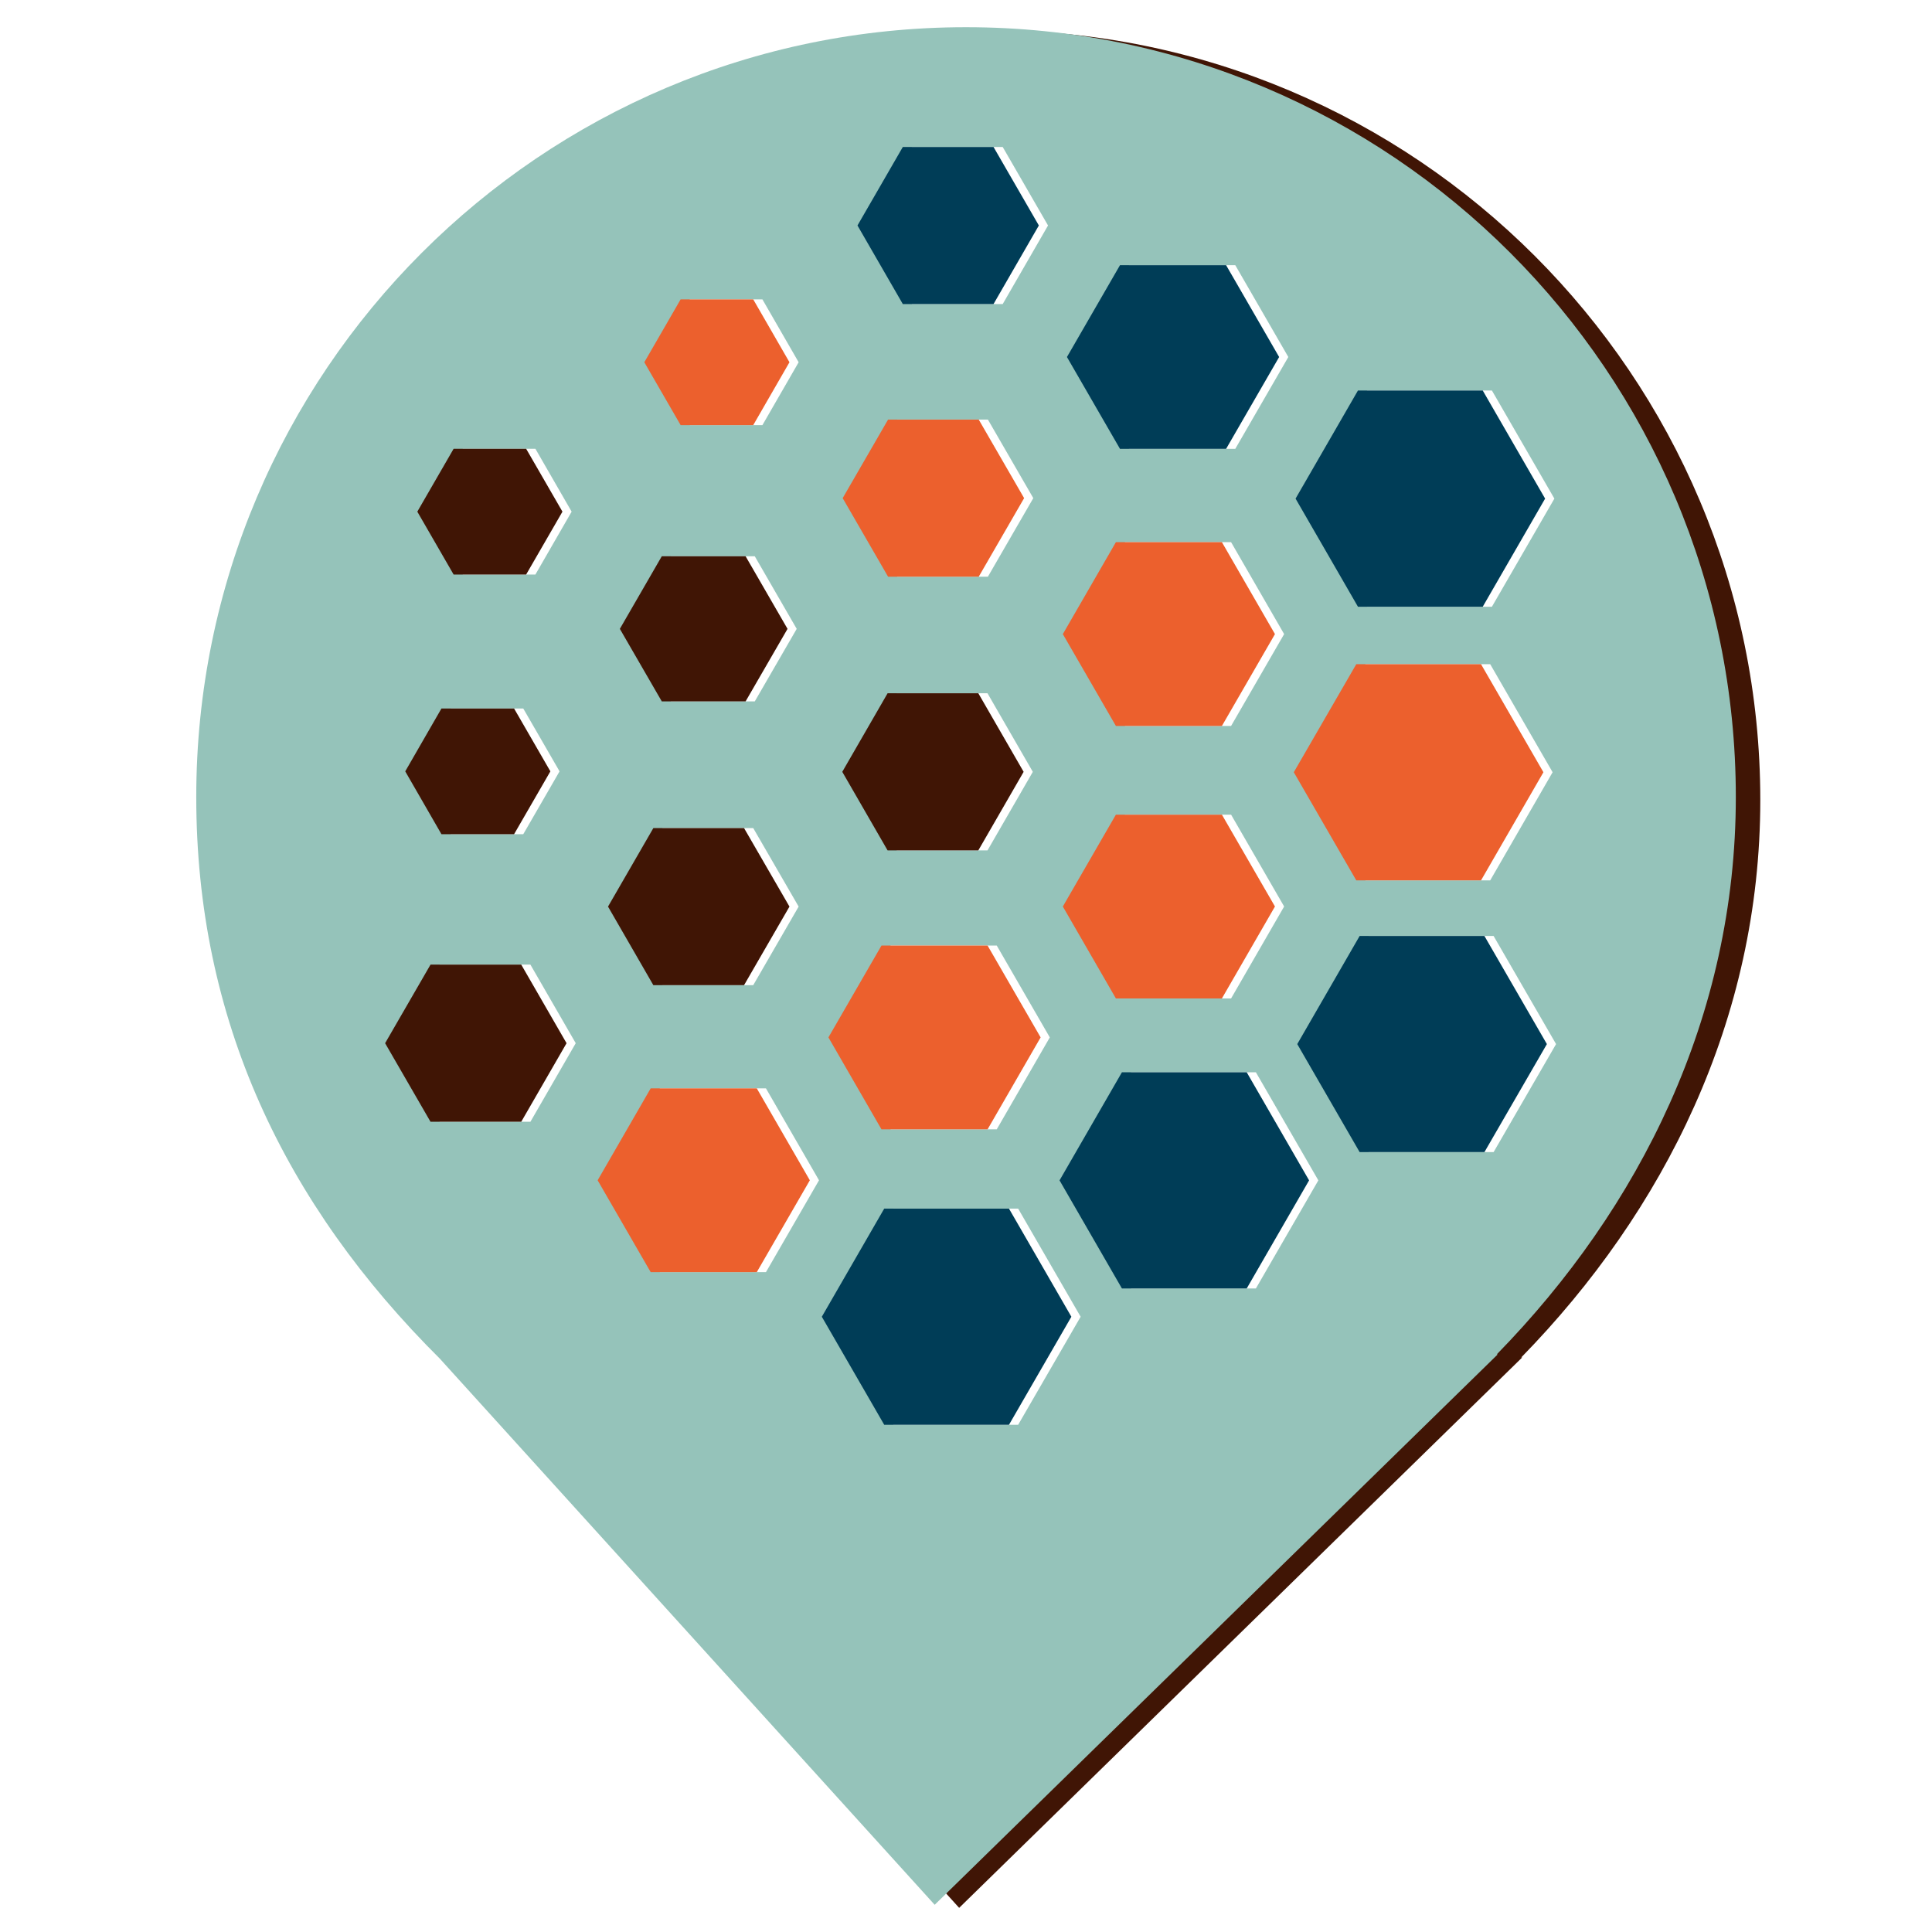
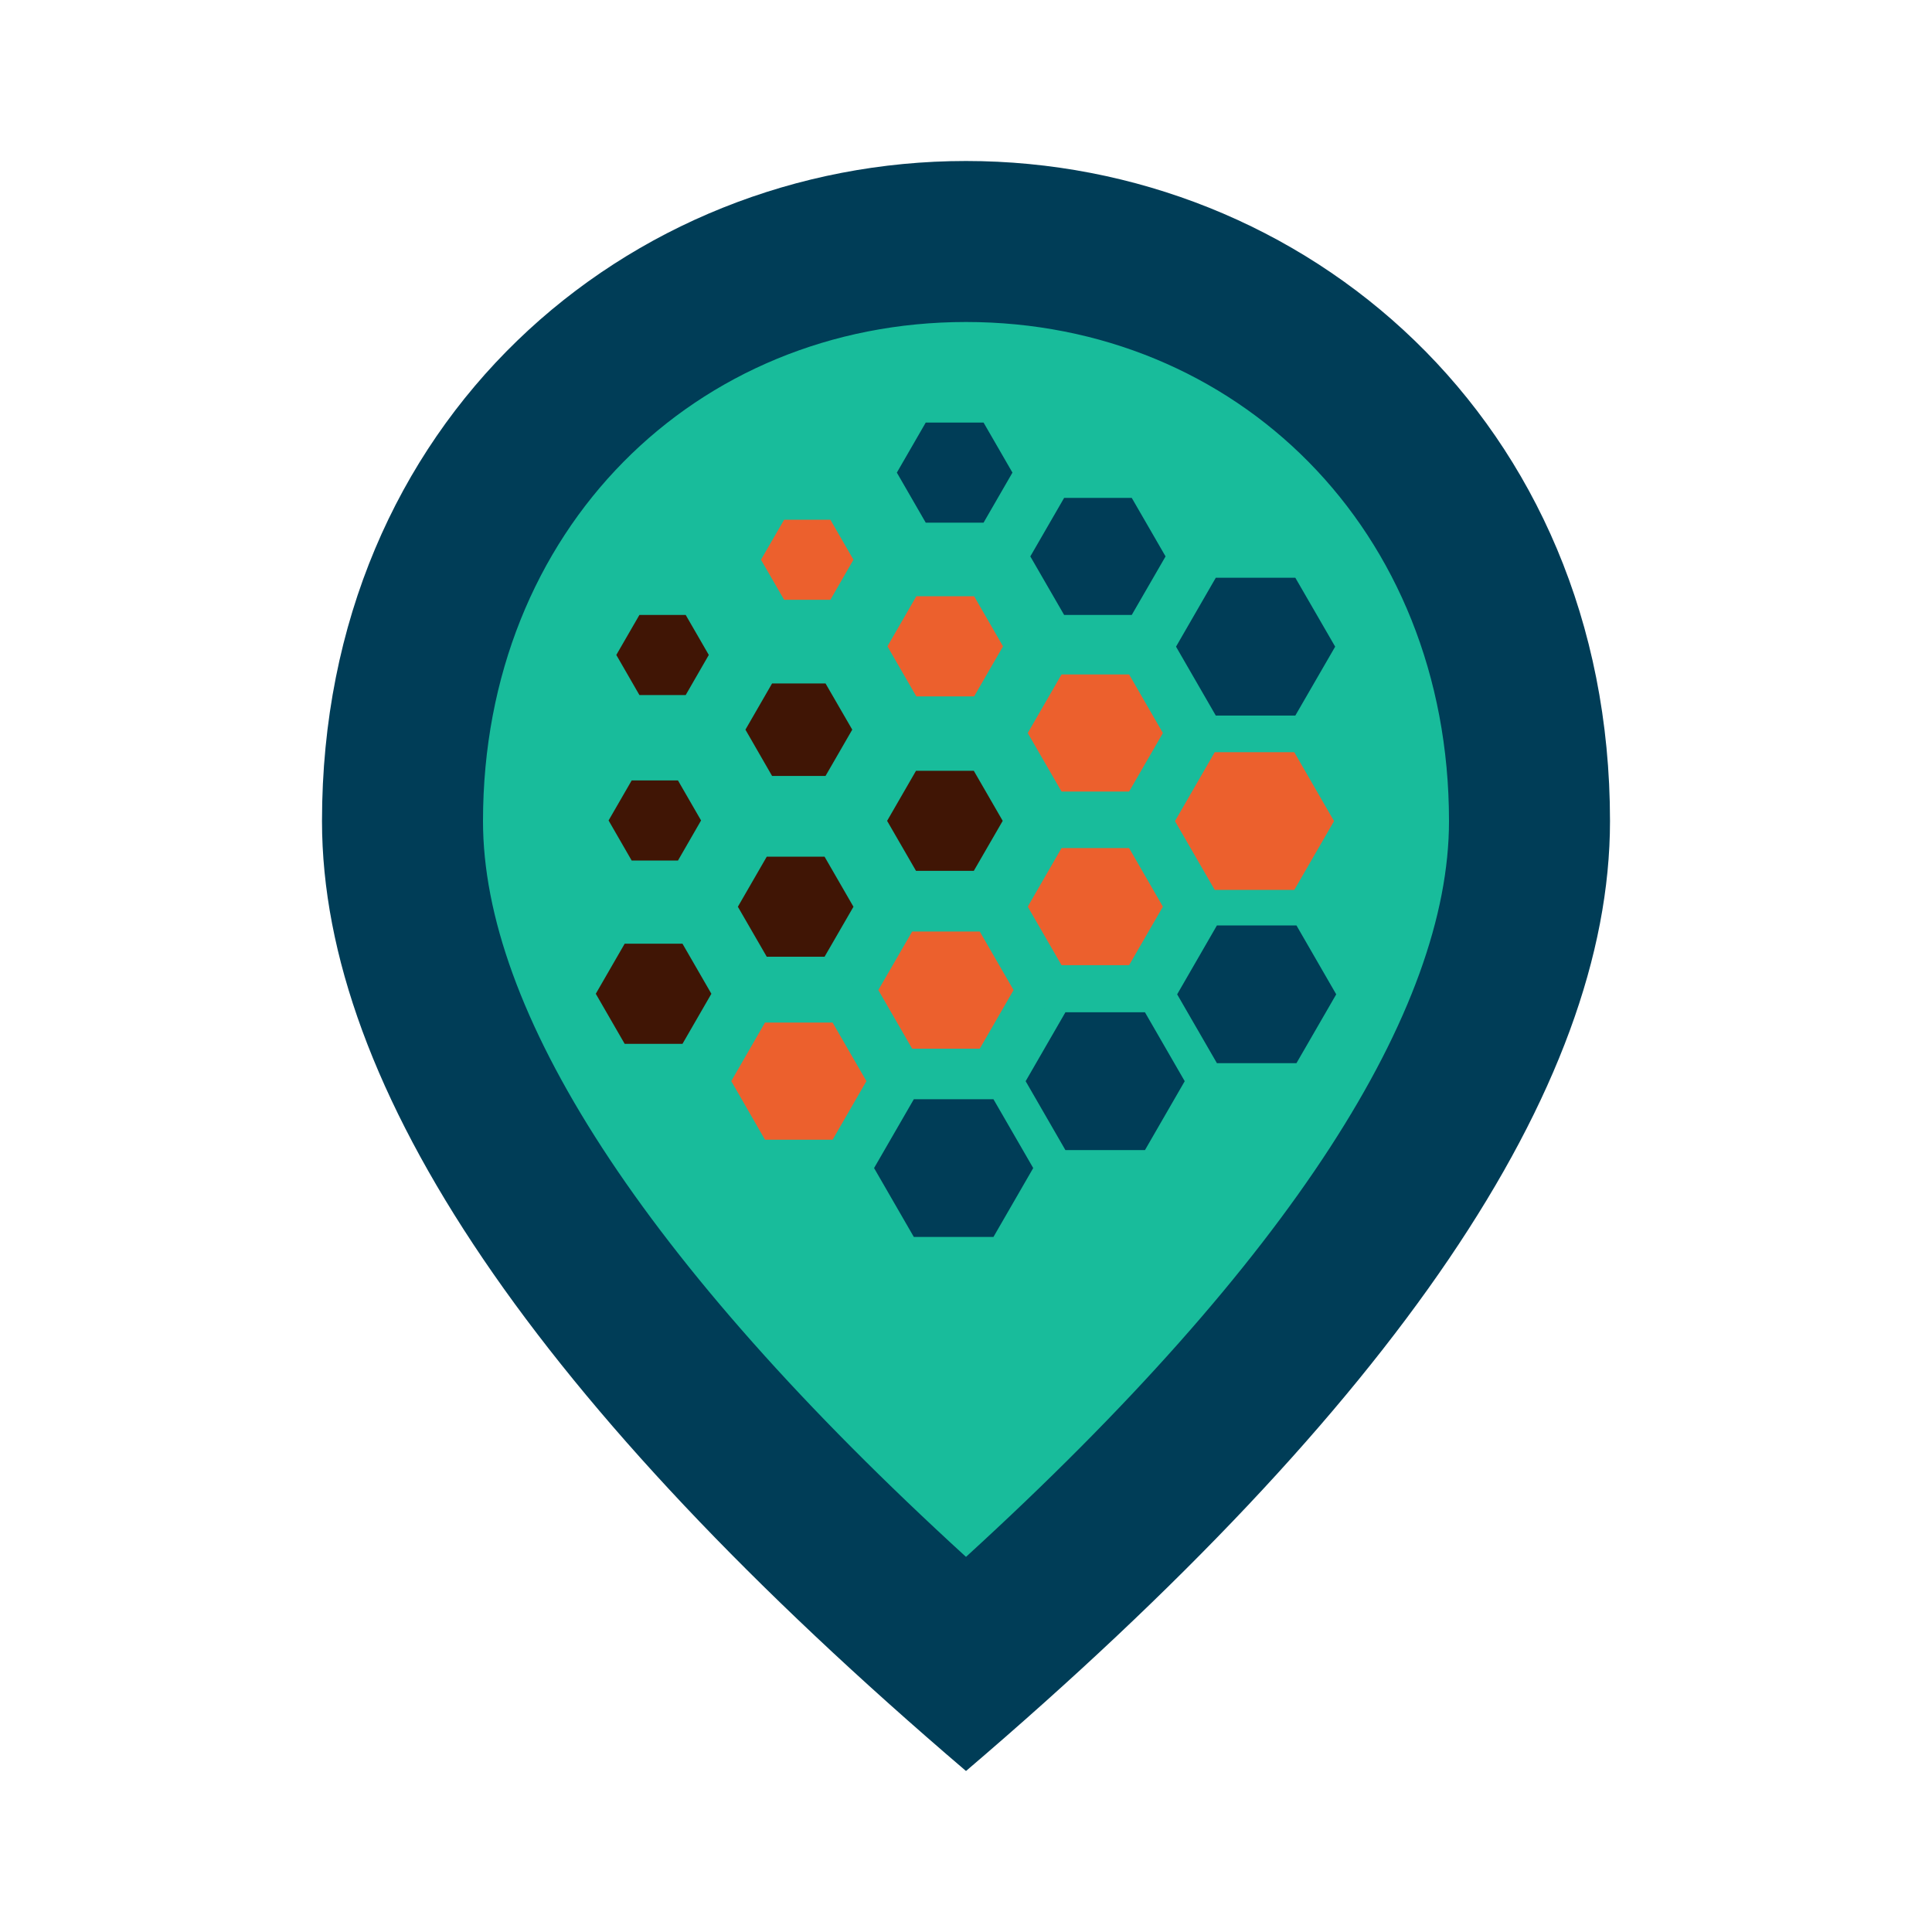
<svg xmlns="http://www.w3.org/2000/svg" style="isolation:isolate" viewBox="0 0 24 24" width="24pt" height="24pt">
  <defs>
-     <clipPath id="_clipPath_OgwgK6jXGk3NGqTalGWBnKwJ4YZQ2iSZ">
+     <clipPath id="_clipPath_s5HyxNC7MV8bLAU4L36oJWY6x8IHOqDp">
      <rect width="24" height="24" />
    </clipPath>
  </defs>
-   <g clip-path="url(#_clipPath_OgwgK6jXGk3NGqTalGWBnKwJ4YZQ2iSZ)">
-     <clipPath id="_clipPath_KHuBiyIAlUmO6IbavMO0lbpFKK0GFPwu">
+   <g clip-path="url(#_clipPath_s5HyxNC7MV8bLAU4L36oJWY6x8IHOqDp)">
+     <clipPath id="_clipPath_4hbueff8pYWN3kR5mhxmgUiqxcYxVxhC">
      <rect x="0" y="0" width="24" height="24" transform="matrix(1,0,0,1,0,0)" fill="rgb(255,255,255)" />
    </clipPath>
-     <g clip-path="url(#_clipPath_KHuBiyIAlUmO6IbavMO0lbpFKK0GFPwu)">
+     <g clip-path="url(#_clipPath_4hbueff8pYWN3kR5mhxmgUiqxcYxVxhC)">
      <g>
-         <clipPath id="_clipPath_7MQMUkYowPnwM4KZEdHqRJdI1xeqf5mT">
+         <clipPath id="_clipPath_iuHu1Xz4ijuVufaMDpvziGcZHMESxl5c">
          <rect x="0" y="0" width="24" height="24" transform="matrix(1,0,0,1,0,0)" fill="rgb(255,255,255)" />
        </clipPath>
-         <g clip-path="url(#_clipPath_7MQMUkYowPnwM4KZEdHqRJdI1xeqf5mT)">
+         <g clip-path="url(#_clipPath_iuHu1Xz4ijuVufaMDpvziGcZHMESxl5c)">
          <g>
            <g />
          </g>
        </g>
-         <clipPath id="_clipPath_F8QpjFahRBp43ghknGIEZsv6Jb0wAQAs">
+         <clipPath id="_clipPath_xAHaAjwotc8cVcoISZWbdBjy3n9R0WXt">
          <rect x="0" y="0" width="24" height="24" transform="matrix(1,0,0,1,0,0)" fill="rgb(255,255,255)" />
        </clipPath>
-         <g clip-path="url(#_clipPath_F8QpjFahRBp43ghknGIEZsv6Jb0wAQAs)">
+         <g clip-path="url(#_clipPath_xAHaAjwotc8cVcoISZWbdBjy3n9R0WXt)">
          <g>
            <g>
              <g />
            </g>
          </g>
        </g>
      </g>
    </g>
-     <path d=" M 18.897 16.863 C 20.674 15.044 21.867 12.662 21.867 9.939 C 21.867 4.661 17.582 0.376 12.304 0.376 C 7.026 0.376 2.742 4.661 2.742 9.939 C 2.742 12.695 3.83 14.992 5.778 16.926 L 5.777 16.926 L 11.915 23.7 L 18.909 16.863 L 18.897 16.863 Z " fill="rgb(64,21,5)" />
-     <path d=" M 18.593 16.825 C 20.37 15.006 21.563 12.624 21.563 9.901 C 21.563 4.623 17.278 0.338 12 0.338 C 6.722 0.338 2.438 4.623 2.438 9.901 C 2.438 12.657 3.526 14.954 5.474 16.888 L 5.473 16.888 L 11.611 23.662 L 18.605 16.825 L 18.593 16.825 Z " fill="rgb(149,195,186)" />
-     <clipPath id="_clipPath_c8qkwA13HKlo1QJrVIIRL6L5MRCy3Wxd">
+     <clipPath id="_clipPath_voaDyzalgrzhaFmuRz8XsnAdx76GxQJG">
      <rect x="4.899" y="1.826" width="14.431" height="15.873" transform="matrix(1,0,0,1,0,0)" fill="rgb(255,255,255)" />
    </clipPath>
-     <g clip-path="url(#_clipPath_c8qkwA13HKlo1QJrVIIRL6L5MRCy3Wxd)">
+     <g clip-path="url(#_clipPath_voaDyzalgrzhaFmuRz8XsnAdx76GxQJG)">
      <g>
        <g>
          <path d=" M 18.533 4.851 L 16.983 4.851 L 16.208 6.194 L 16.983 7.537 L 18.533 7.537 L 19.309 6.194 L 18.533 4.851 L 18.533 4.851 Z " fill="rgb(255,255,255)" />
          <path d=" M 15.345 3.294 L 14.027 3.294 L 13.368 4.435 L 14.027 5.576 L 15.345 5.576 L 16.004 4.435 L 15.345 3.294 L 15.345 3.294 Z " fill="rgb(255,255,255)" />
          <path d=" M 15.293 6.735 L 13.976 6.735 L 13.317 7.877 L 13.976 9.018 L 15.293 9.018 L 15.952 7.877 L 15.293 6.735 L 15.293 6.735 Z " fill="rgb(255,255,255)" />
          <path d=" M 15.293 10.12 L 13.976 10.12 L 13.317 11.261 L 13.976 12.403 L 15.293 12.403 L 15.952 11.261 L 15.293 10.12 L 15.293 10.12 Z " fill="rgb(255,255,255)" />
          <path d=" M 12.382 11.746 L 11.064 11.746 L 10.405 12.887 L 11.064 14.029 L 12.382 14.029 L 13.041 12.887 L 12.382 11.746 L 12.382 11.746 Z " fill="rgb(255,255,255)" />
          <path d=" M 9.515 13.52 L 8.197 13.52 L 7.538 14.662 L 8.197 15.803 L 9.515 15.803 L 10.174 14.662 L 9.515 13.52 L 9.515 13.52 Z " fill="rgb(255,255,255)" />
          <path d=" M 11.329 1.826 L 10.766 2.801 L 11.329 3.777 L 12.456 3.777 L 13.019 2.801 L 12.456 1.826 L 11.329 1.826 L 11.329 1.826 Z " fill="rgb(255,255,255)" />
          <path d=" M 12.272 5.212 L 11.146 5.212 L 10.582 6.188 L 11.146 7.164 L 12.272 7.164 L 12.836 6.188 L 12.272 5.212 L 12.272 5.212 Z " fill="rgb(255,255,255)" />
          <path d=" M 12.267 8.612 L 11.14 8.612 L 10.577 9.588 L 11.14 10.564 L 12.267 10.564 L 12.83 9.588 L 12.267 8.612 L 12.267 8.612 Z " fill="rgb(255,255,255)" />
          <path d=" M 9.357 10.287 L 8.23 10.287 L 7.667 11.262 L 8.23 12.238 L 9.357 12.238 L 9.921 11.262 L 9.357 10.287 L 9.357 10.287 Z " fill="rgb(255,255,255)" />
          <path d=" M 6.589 11.983 L 5.462 11.983 L 4.899 12.959 L 5.462 13.935 L 6.589 13.935 L 7.152 12.959 L 6.589 11.983 L 6.589 11.983 Z " fill="rgb(255,255,255)" />
          <path d=" M 9.471 3.719 L 8.569 3.719 L 8.118 4.5 L 8.569 5.281 L 9.471 5.281 L 9.921 4.5 L 9.471 3.719 L 9.471 3.719 Z " fill="rgb(255,255,255)" />
          <path d=" M 9.376 6.91 L 8.335 6.91 L 7.814 7.812 L 8.335 8.713 L 9.376 8.713 L 9.897 7.812 L 9.376 6.91 L 9.376 6.91 Z " fill="rgb(255,255,255)" />
          <path d=" M 6.5 8.801 L 5.599 8.801 L 5.148 9.582 L 5.599 10.363 L 6.5 10.363 L 6.951 9.582 L 6.5 8.801 L 6.5 8.801 Z " fill="rgb(255,255,255)" />
          <path d=" M 6.651 5.575 L 5.749 5.575 L 5.299 6.356 L 5.749 7.137 L 6.651 7.137 L 7.101 6.356 L 6.651 5.575 L 6.651 5.575 Z " fill="rgb(255,255,255)" />
          <path d=" M 18.512 8.251 L 16.962 8.251 L 16.187 9.593 L 16.962 10.936 L 18.512 10.936 L 19.287 9.593 L 18.512 8.251 L 18.512 8.251 Z " fill="rgb(255,255,255)" />
          <path d=" M 18.554 11.627 L 17.004 11.627 L 16.229 12.97 L 17.004 14.312 L 18.554 14.312 L 19.33 12.97 L 18.554 11.627 L 18.554 11.627 Z " fill="rgb(255,255,255)" />
          <path d=" M 15.601 13.32 L 14.051 13.32 L 13.276 14.663 L 14.051 16.006 L 15.601 16.006 L 16.377 14.663 L 15.601 13.32 L 15.601 13.32 Z " fill="rgb(255,255,255)" />
          <path d=" M 12.648 15.014 L 11.098 15.014 L 10.323 16.357 L 11.098 17.699 L 12.648 17.699 L 13.424 16.357 L 12.648 15.014 L 12.648 15.014 Z " fill="rgb(255,255,255)" />
        </g>
      </g>
    </g>
-     <clipPath id="_clipPath_obnS5RwaHIvUsrvekT5ZrIG3UxWNd3R9">
-       <rect x="4.784" y="1.826" width="14.431" height="15.873" transform="matrix(1,0,0,1,0,0)" fill="rgb(255,255,255)" />
+     <clipPath id="_clipPath_3IkFsqdKfXBW4RTJweFq3P11imAe6spQ">
+       <rect x="0" y="0" width="24" height="24" transform="matrix(1,0,0,1,0,0)" fill="rgb(255,255,255)" />
    </clipPath>
-     <g clip-path="url(#_clipPath_obnS5RwaHIvUsrvekT5ZrIG3UxWNd3R9)">
+     <g clip-path="url(#_clipPath_3IkFsqdKfXBW4RTJweFq3P11imAe6spQ)">
+       <g>
+         <clipPath id="_clipPath_nKHrKycsiiGnLDTdt9Q2VWQtUGGEwEaE">
+           <rect x="0" y="0" width="24" height="24" transform="matrix(1,0,0,1,0,0)" fill="rgb(255,255,255)" />
+         </clipPath>
+         <g clip-path="url(#_clipPath_nKHrKycsiiGnLDTdt9Q2VWQtUGGEwEaE)">
+           <g>
+             <g>
+               <path d=" M 5 10 L 6 7 L 9 4 L 13 3 L 17 5 L 19 9 L 19 12 L 17 16 L 12 21 L 10 19 L 7 15 L 5 12 L 5 10 L 5 10 Z " fill="rgb(24,188,155)" />
+               <g>
+                 <path d=" M 0 0 L 24 0 L 24 24 L 0 24 L 0 0 L 0 0 Z " fill="none" />
+                 <path d=" M 12 12 C 10.9 12 10 11.1 10 10 C 10 8.9 10.9 8 12 8 C 13.1 8 14 8.9 14 10 C 14 11.1 13.1 12 12 12 Z  M 18 10.2 C 18 6.57 15.35 4 12 4 C 8.65 4 6 6.57 6 10.2 C 6 12.54 7.95 15.64 12 19.34 C 16.05 15.64 18 12.54 18 10.2 Z  M 12 2 C 16.2 2 20 5.22 20 10.2 C 20 13.52 17.33 17.45 12 22 C 6.67 17.45 4 13.52 4 10.2 C 4 5.22 7.8 2 12 2 Z " fill="rgb(0,61,87)" />
+               </g>
+             </g>
+           </g>
+         </g>
+       </g>
+     </g>
+     <circle vector-effect="non-scaling-stroke" cx="12.057" cy="10.25" r="2.453" fill="rgb(24,188,155)" />
+     <clipPath id="_clipPath_NNnIUBciDDVzu8OkQjPK9ClYnaQ6AVxt">
+       <rect x="7.401" y="5.249" width="9.198" height="10.117" transform="matrix(1,0,0,1,0,0)" fill="rgb(255,255,255)" />
+     </clipPath>
+     <g clip-path="url(#_clipPath_NNnIUBciDDVzu8OkQjPK9ClYnaQ6AVxt)">
      <g>
        <g>
-           <path d=" M 18.419 4.851 L 16.869 4.851 L 16.094 6.194 L 16.869 7.537 L 18.419 7.537 L 19.194 6.194 L 18.419 4.851 L 18.419 4.851 Z " fill="rgb(0,61,87)" />
-           <path d=" M 15.231 3.294 L 13.913 3.294 L 13.254 4.435 L 13.913 5.576 L 15.231 5.576 L 15.89 4.435 L 15.231 3.294 L 15.231 3.294 Z " fill="rgb(0,61,87)" />
-           <path d=" M 15.179 6.735 L 13.862 6.735 L 13.203 7.877 L 13.862 9.018 L 15.179 9.018 L 15.838 7.877 L 15.179 6.735 L 15.179 6.735 Z " fill="rgb(236,96,45)" />
-           <path d=" M 15.179 10.12 L 13.862 10.12 L 13.203 11.261 L 13.862 12.403 L 15.179 12.403 L 15.838 11.261 L 15.179 10.12 L 15.179 10.12 Z " fill="rgb(236,96,45)" />
-           <path d=" M 12.268 11.746 L 10.95 11.746 L 10.291 12.887 L 10.95 14.029 L 12.268 14.029 L 12.927 12.887 L 12.268 11.746 L 12.268 11.746 Z " fill="rgb(236,96,45)" />
-           <path d=" M 9.401 13.52 L 8.083 13.52 L 7.424 14.662 L 8.083 15.803 L 9.401 15.803 L 10.06 14.662 L 9.401 13.52 L 9.401 13.52 Z " fill="rgb(236,96,45)" />
-           <path d=" M 11.215 1.826 L 10.652 2.801 L 11.215 3.777 L 12.342 3.777 L 12.905 2.801 L 12.342 1.826 L 11.215 1.826 L 11.215 1.826 Z " fill="rgb(0,61,87)" />
-           <path d=" M 12.158 5.212 L 11.032 5.212 L 10.468 6.188 L 11.032 7.164 L 12.158 7.164 L 12.722 6.188 L 12.158 5.212 L 12.158 5.212 Z " fill="rgb(236,96,45)" />
-           <path d=" M 12.153 8.612 L 11.026 8.612 L 10.463 9.588 L 11.026 10.564 L 12.153 10.564 L 12.716 9.588 L 12.153 8.612 L 12.153 8.612 Z " fill="rgb(64,21,5)" />
-           <path d=" M 9.243 10.287 L 8.116 10.287 L 7.553 11.262 L 8.116 12.238 L 9.243 12.238 L 9.807 11.262 L 9.243 10.287 L 9.243 10.287 Z " fill="rgb(64,21,5)" />
-           <path d=" M 6.475 11.983 L 5.348 11.983 L 4.784 12.959 L 5.348 13.935 L 6.475 13.935 L 7.038 12.959 L 6.475 11.983 L 6.475 11.983 Z " fill="rgb(64,21,5)" />
-           <path d=" M 9.357 3.719 L 8.455 3.719 L 8.004 4.5 L 8.455 5.281 L 9.357 5.281 L 9.807 4.5 L 9.357 3.719 L 9.357 3.719 Z " fill="rgb(236,96,45)" />
-           <path d=" M 9.262 6.91 L 8.221 6.91 L 7.7 7.812 L 8.221 8.713 L 9.262 8.713 L 9.783 7.812 L 9.262 6.91 L 9.262 6.91 Z " fill="rgb(64,21,5)" />
-           <path d=" M 6.386 8.801 L 5.484 8.801 L 5.034 9.582 L 5.484 10.363 L 6.386 10.363 L 6.837 9.582 L 6.386 8.801 L 6.386 8.801 Z " fill="rgb(64,21,5)" />
-           <path d=" M 6.536 5.575 L 5.635 5.575 L 5.184 6.356 L 5.635 7.137 L 6.536 7.137 L 6.987 6.356 L 6.536 5.575 L 6.536 5.575 Z " fill="rgb(64,21,5)" />
-           <path d=" M 18.398 8.251 L 16.848 8.251 L 16.072 9.593 L 16.848 10.936 L 18.398 10.936 L 19.173 9.593 L 18.398 8.251 L 18.398 8.251 Z " fill="rgb(236,96,45)" />
-           <path d=" M 18.44 11.627 L 16.89 11.627 L 16.115 12.97 L 16.89 14.312 L 18.44 14.312 L 19.216 12.97 L 18.44 11.627 L 18.44 11.627 Z " fill="rgb(0,61,87)" />
-           <path d=" M 15.487 13.32 L 13.937 13.32 L 13.162 14.663 L 13.937 16.006 L 15.487 16.006 L 16.262 14.663 L 15.487 13.32 L 15.487 13.32 Z " fill="rgb(0,61,87)" />
-           <path d=" M 12.534 15.014 L 10.984 15.014 L 10.209 16.357 L 10.984 17.699 L 12.534 17.699 L 13.309 16.357 L 12.534 15.014 L 12.534 15.014 Z " fill="rgb(0,61,87)" />
+           <path d=" M 16.091 7.177 L 15.103 7.177 L 14.609 8.033 L 15.103 8.889 L 16.091 8.889 L 16.586 8.033 L 16.091 7.177 L 16.091 7.177 Z " fill="rgb(0,61,87)" />
+           <path d=" M 14.059 6.185 L 13.219 6.185 L 12.799 6.912 L 13.219 7.639 L 14.059 7.639 L 14.479 6.912 L 14.059 6.185 L 14.059 6.185 Z " fill="rgb(0,61,87)" />
+           <path d=" M 14.026 8.378 L 13.187 8.378 L 12.767 9.106 L 13.187 9.833 L 14.026 9.833 L 14.446 9.106 L 14.026 8.378 L 14.026 8.378 Z " fill="rgb(236,96,45)" />
+           <path d=" M 14.026 10.535 L 13.187 10.535 L 12.767 11.263 L 13.187 11.99 L 14.026 11.99 L 14.446 11.263 L 14.026 10.535 L 14.026 10.535 Z " fill="rgb(236,96,45)" />
+           <path d=" M 12.171 11.572 L 11.331 11.572 L 10.911 12.299 L 11.331 13.027 L 12.171 13.027 L 12.591 12.299 L 12.171 11.572 L 12.171 11.572 Z " fill="rgb(236,96,45)" />
+           <path d=" M 10.343 12.703 L 9.503 12.703 L 9.084 13.43 L 9.503 14.158 L 10.343 14.158 L 10.763 13.43 L 10.343 12.703 L 10.343 12.703 Z " fill="rgb(236,96,45)" />
+           <path d=" M 11.5 5.249 L 11.141 5.871 L 11.5 6.493 L 12.218 6.493 L 12.577 5.871 L 12.218 5.249 L 11.5 5.249 L 11.5 5.249 Z " fill="rgb(0,61,87)" />
+           <path d=" M 12.101 7.407 L 11.383 7.407 L 11.024 8.029 L 11.383 8.651 L 12.101 8.651 L 12.46 8.029 L 12.101 7.407 L 12.101 7.407 Z " fill="rgb(236,96,45)" />
+           <path d=" M 12.097 9.575 L 11.379 9.575 L 11.02 10.197 L 11.379 10.818 L 12.097 10.818 L 12.456 10.197 L 12.097 9.575 L 12.097 9.575 Z " fill="rgb(64,21,5)" />
+           <path d=" M 10.243 10.642 L 9.525 10.642 L 9.166 11.264 L 9.525 11.885 L 10.243 11.885 L 10.602 11.264 L 10.243 10.642 L 10.243 10.642 Z " fill="rgb(64,21,5)" />
+           <path d=" M 8.478 11.723 L 7.76 11.723 L 7.401 12.345 L 7.76 12.967 L 8.478 12.967 L 8.837 12.345 L 8.478 11.723 L 8.478 11.723 Z " fill="rgb(64,21,5)" />
+           <path d=" M 10.315 6.456 L 9.741 6.456 L 9.453 6.953 L 9.741 7.451 L 10.315 7.451 L 10.602 6.953 L 10.315 6.456 L 10.315 6.456 Z " fill="rgb(236,96,45)" />
+           <path d=" M 10.255 8.49 L 9.591 8.49 L 9.26 9.064 L 9.591 9.639 L 10.255 9.639 L 10.587 9.064 L 10.255 8.49 L 10.255 8.49 Z " fill="rgb(64,21,5)" />
+           <path d=" M 8.422 9.695 L 7.847 9.695 L 7.56 10.192 L 7.847 10.69 L 8.422 10.69 L 8.709 10.192 L 8.422 9.695 L 8.422 9.695 Z " fill="rgb(64,21,5)" />
+           <path d=" M 8.518 7.639 L 7.943 7.639 L 7.656 8.136 L 7.943 8.634 L 8.518 8.634 L 8.805 8.136 L 8.518 7.639 L 8.518 7.639 Z " fill="rgb(64,21,5)" />
+           <path d=" M 16.078 9.344 L 15.09 9.344 L 14.596 10.2 L 15.09 11.055 L 16.078 11.055 L 16.572 10.2 L 16.078 9.344 L 16.078 9.344 Z " fill="rgb(236,96,45)" />
+           <path d=" M 16.105 11.496 L 15.117 11.496 L 14.623 12.352 L 15.117 13.207 L 16.105 13.207 L 16.599 12.352 L 16.105 11.496 L 16.105 11.496 Z " fill="rgb(0,61,87)" />
+           <path d=" M 14.223 12.575 L 13.235 12.575 L 12.741 13.431 L 13.235 14.287 L 14.223 14.287 L 14.717 13.431 L 14.223 12.575 L 14.223 12.575 Z " fill="rgb(0,61,87)" />
+           <path d=" M 12.341 13.655 L 11.352 13.655 L 10.858 14.51 L 11.352 15.366 L 12.341 15.366 L 12.835 14.51 L 12.341 13.655 L 12.341 13.655 Z " fill="rgb(0,61,87)" />
        </g>
      </g>
    </g>
  </g>
</svg>
